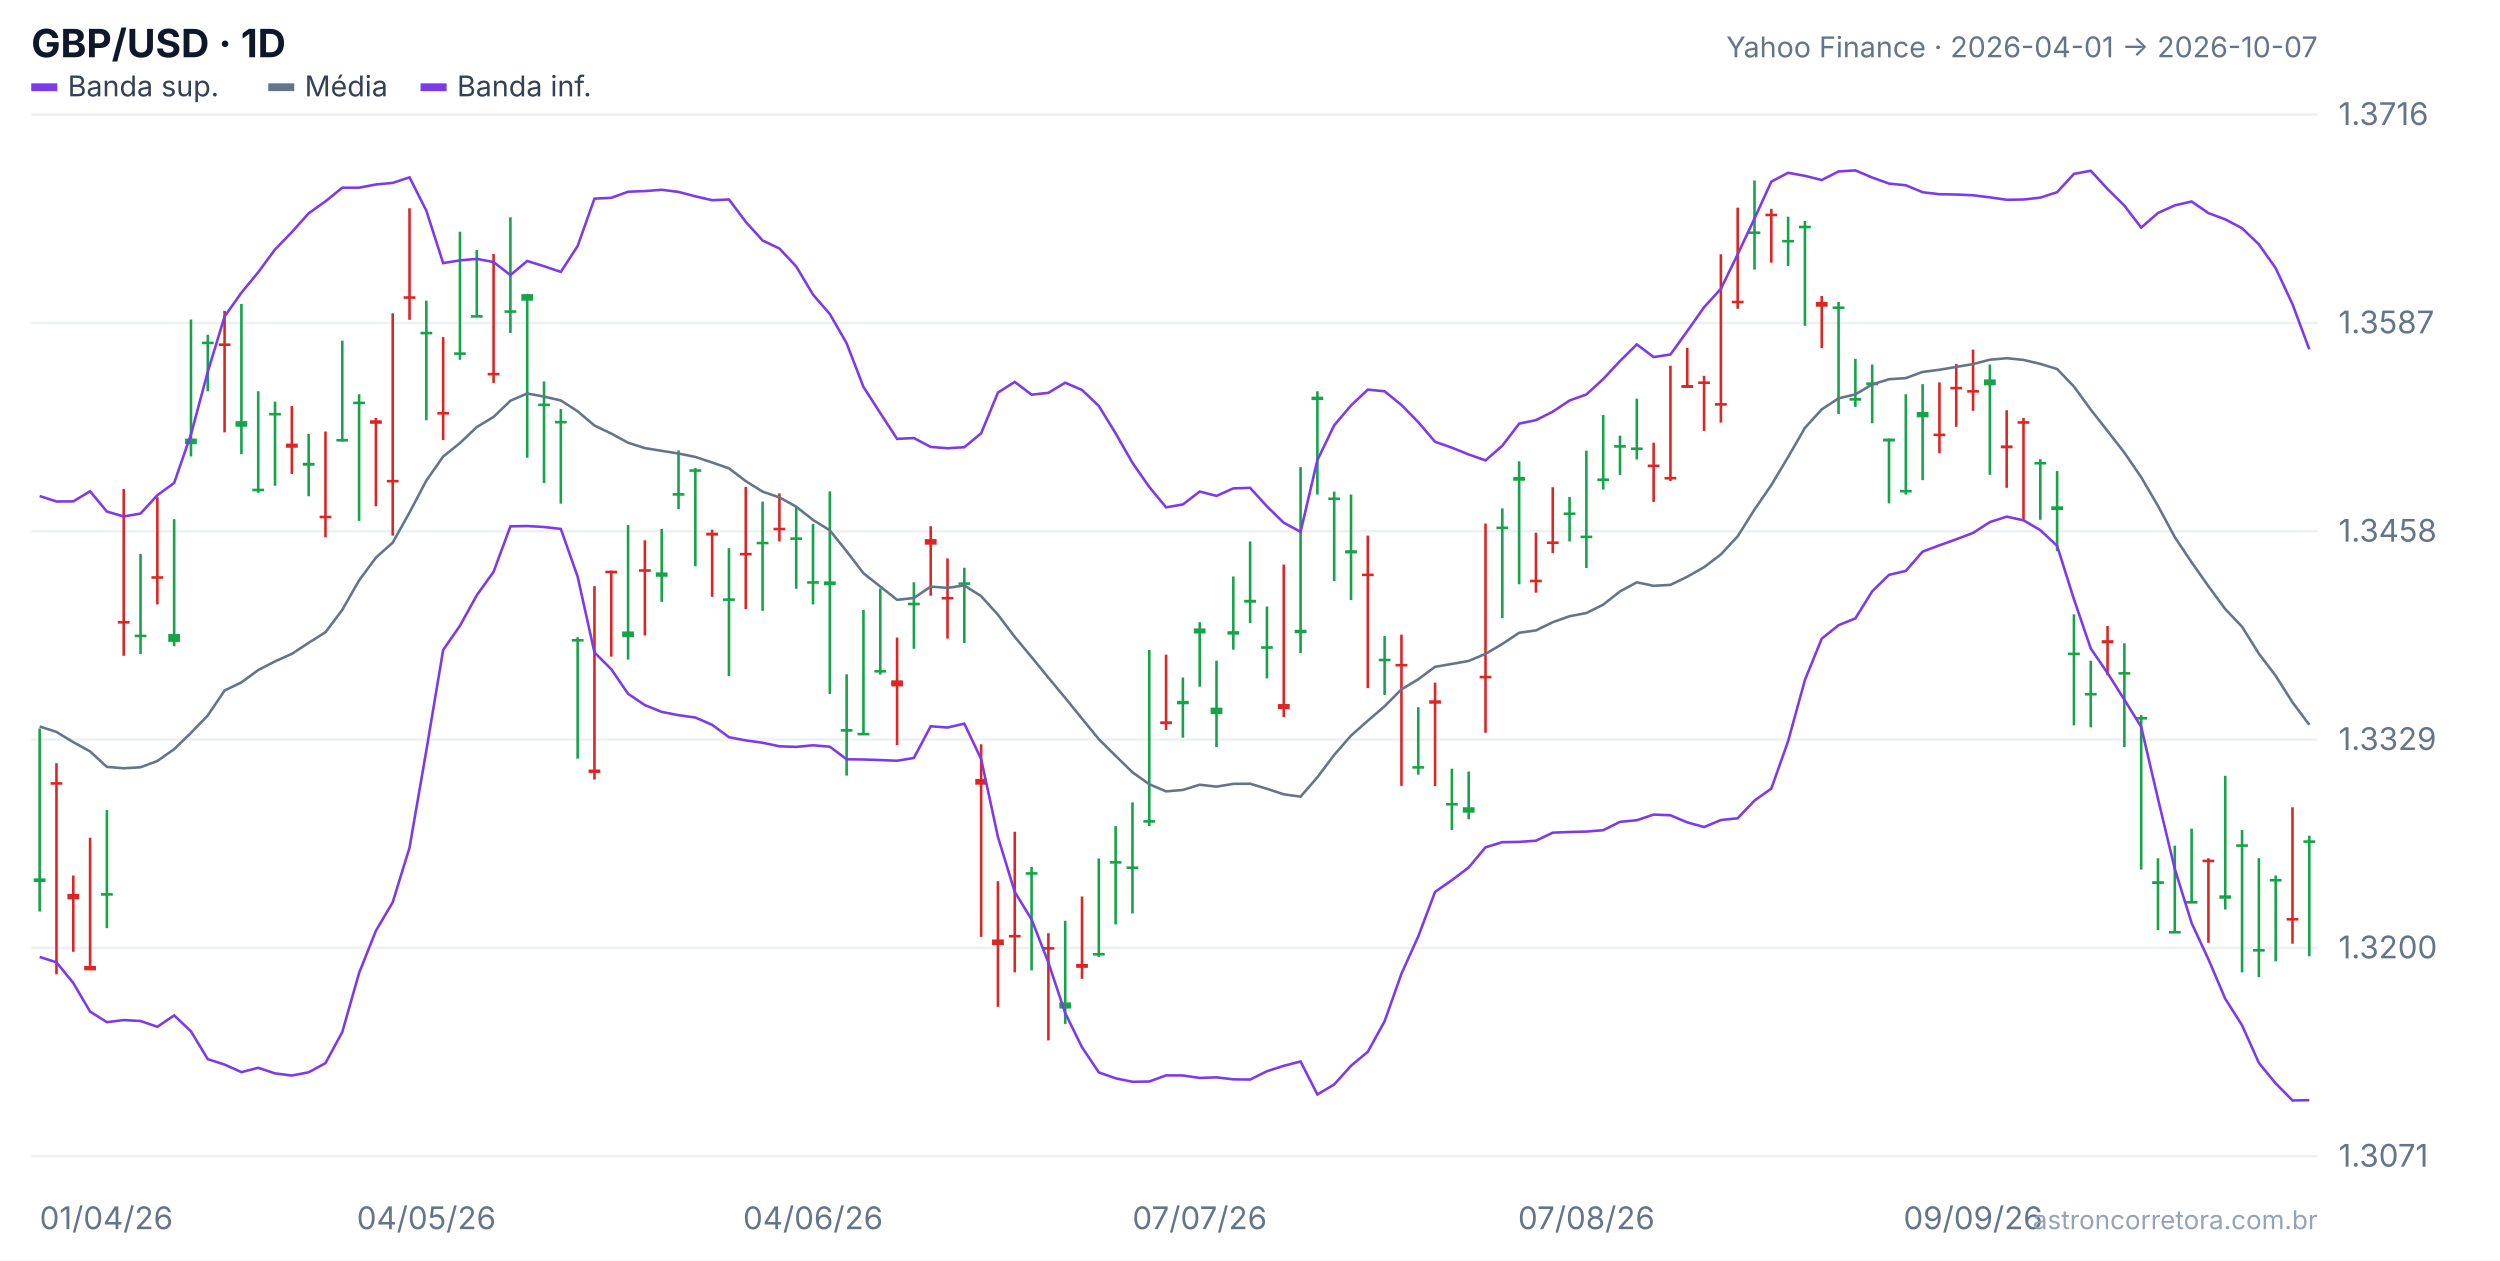
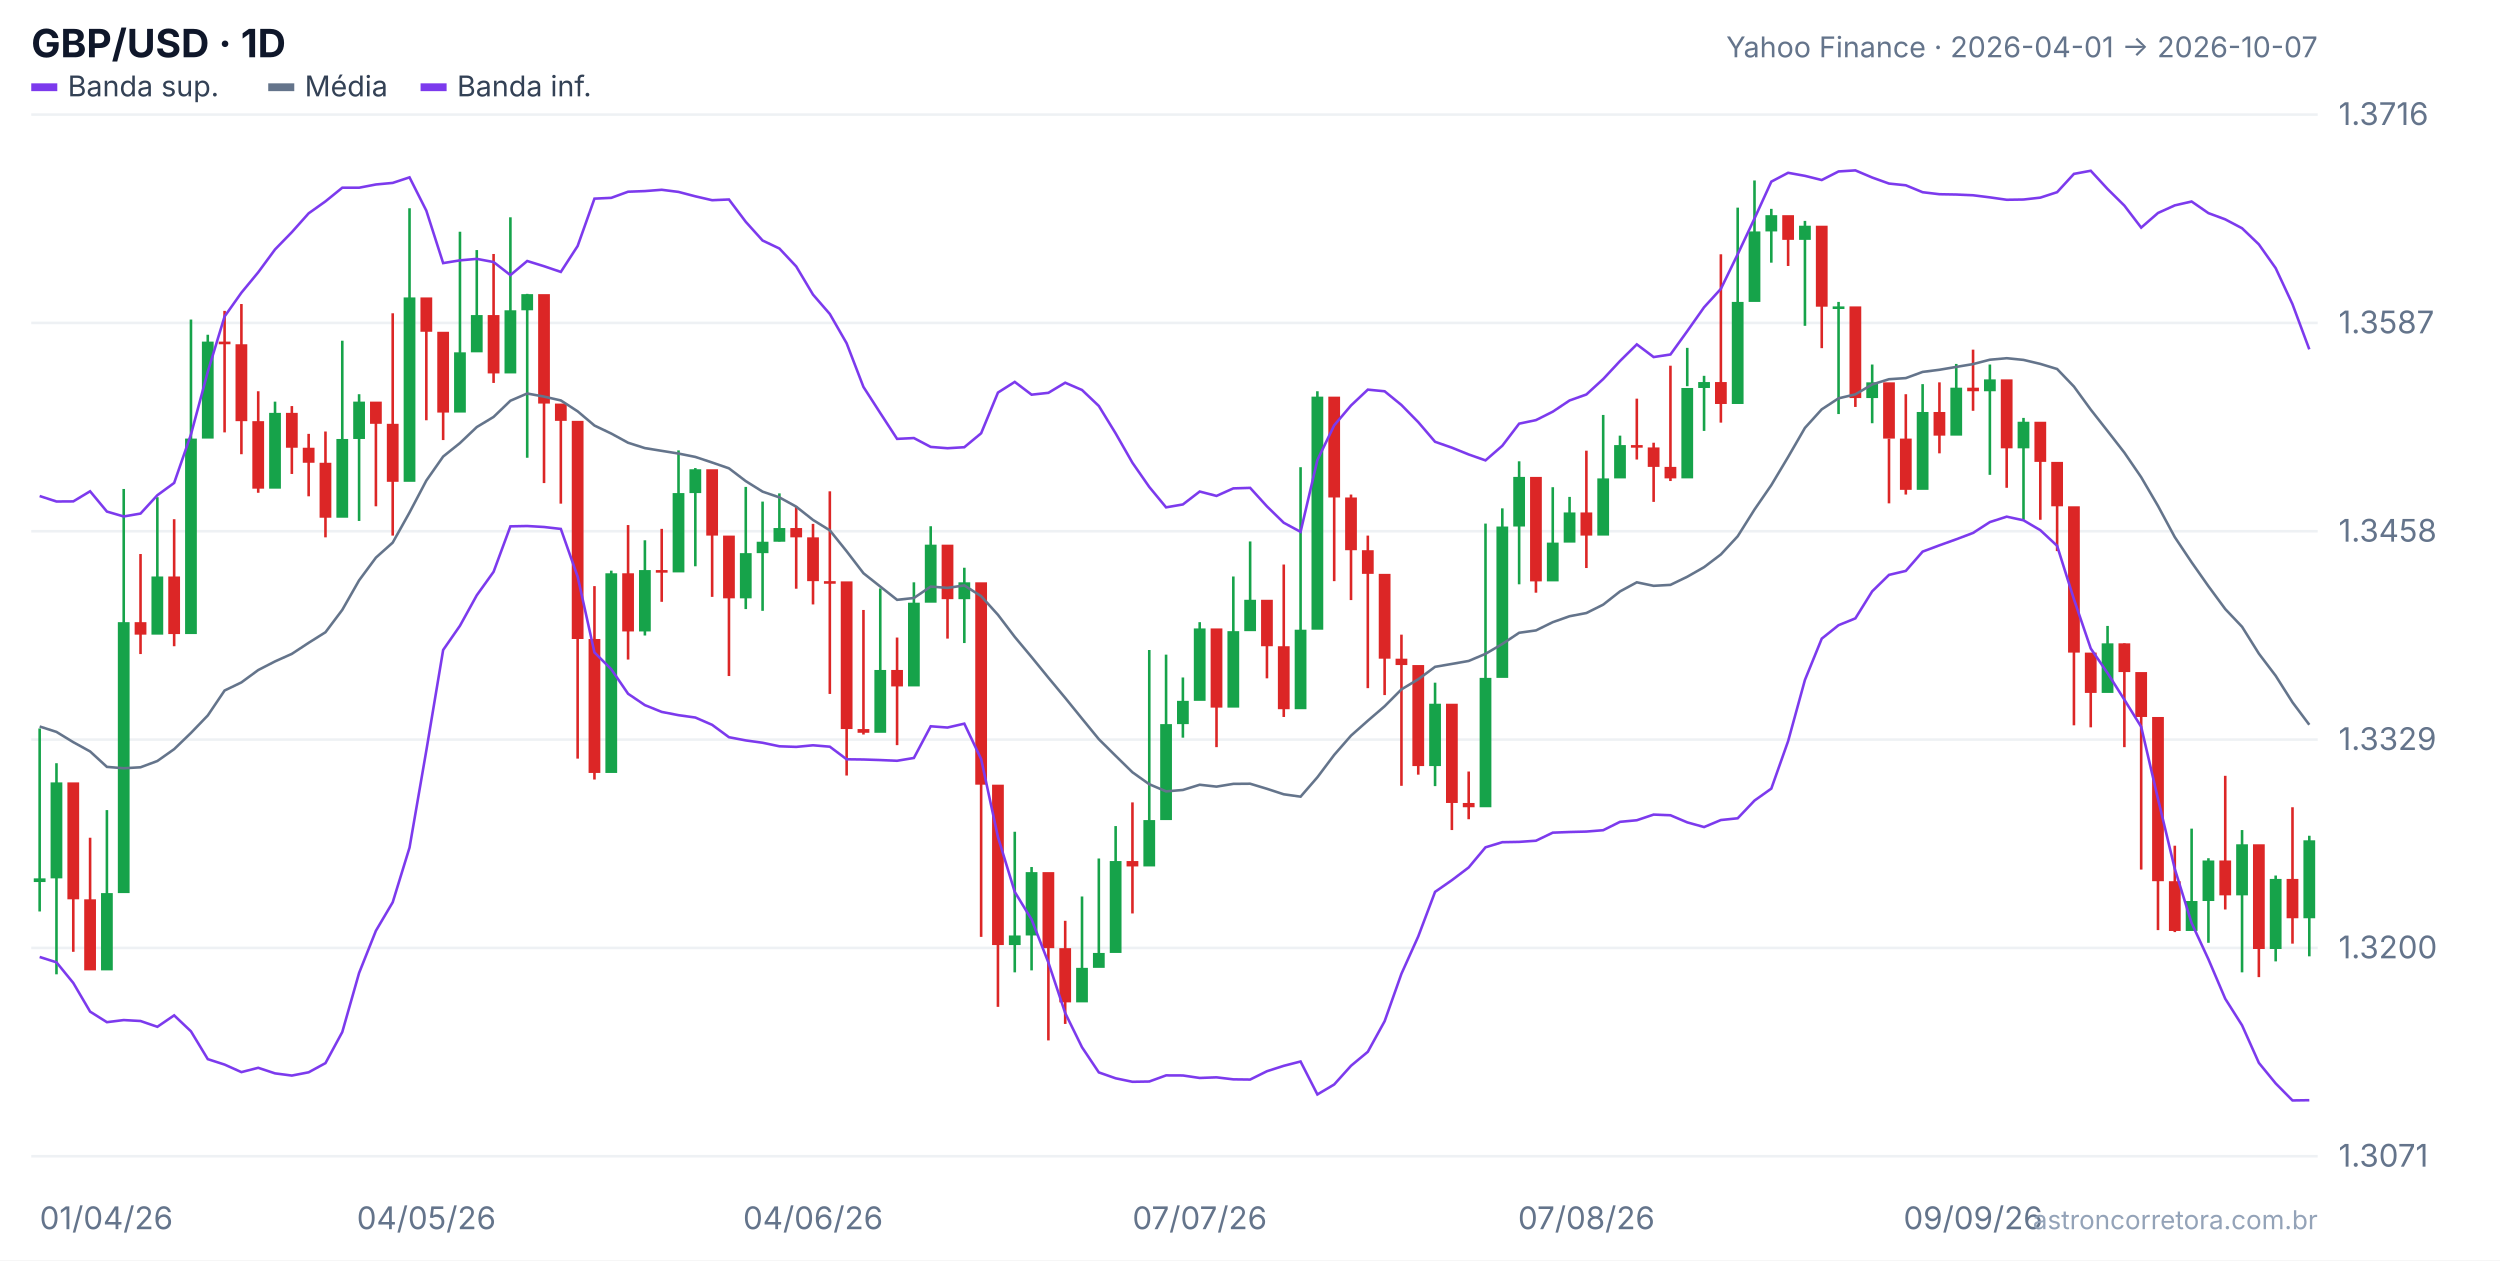
<svg xmlns="http://www.w3.org/2000/svg" viewBox="0 0 960 484" font-family="Inter,system-ui,sans-serif" font-size="12" role="img">
  <rect width="960" height="484" fill="#ffffff" />
  <text x="12" y="22" font-size="15" font-weight="700" fill="#0f172a">GBP/USD · 1D</text>
  <text x="890" y="22" font-size="11" fill="#64748b" text-anchor="end">Yahoo Finance · 2026-04-01 → 2026-10-07</text>
  <line x1="12" x2="890" y1="444" y2="444" stroke="#eef1f4" />
  <text x="898" y="448" fill="#64748b">1.3071</text>
  <line x1="12" x2="890" y1="364" y2="364" stroke="#eef1f4" />
  <text x="898" y="368" fill="#64748b">1.3200</text>
  <line x1="12" x2="890" y1="284" y2="284" stroke="#eef1f4" />
  <text x="898" y="288" fill="#64748b">1.3329</text>
  <line x1="12" x2="890" y1="204" y2="204" stroke="#eef1f4" />
  <text x="898" y="208" fill="#64748b">1.3458</text>
  <line x1="12" x2="890" y1="124" y2="124" stroke="#eef1f4" />
  <text x="898" y="128" fill="#64748b">1.3587</text>
  <line x1="12" x2="890" y1="44" y2="44" stroke="#eef1f4" />
  <text x="898" y="48" fill="#64748b">1.3716</text>
  <text x="15.228" y="472" fill="#64748b" text-anchor="start">01/04/26</text>
  <text x="163.713" y="472" fill="#64748b" text-anchor="middle">04/05/26</text>
  <text x="312.199" y="472" fill="#64748b" text-anchor="middle">04/06/26</text>
  <text x="460.684" y="472" fill="#64748b" text-anchor="middle">07/07/26</text>
  <text x="609.169" y="472" fill="#64748b" text-anchor="middle">07/08/26</text>
  <text x="757.654" y="472" fill="#64748b" text-anchor="middle">09/09/26</text>
  <line x1="15.228" x2="15.228" y1="279.737" y2="350.007" stroke="#16a34a" />
  <rect x="12.968" y="337.29" width="4.519" height="1.415" fill="#16a34a" />
-   <line x1="21.684" x2="21.684" y1="293.073" y2="374.137" stroke="#dc2626" />
-   <rect x="19.424" y="300.329" width="4.519" height="1" fill="#dc2626" />
+   <line x1="21.684" x2="21.684" y1="293.073" y2="374.137" stroke="#16a34a" />
+   <rect x="19.424" y="300.439" width="4.519" height="36.852" fill="#16a34a" />
  <line x1="28.14" x2="28.14" y1="336.201" y2="365.497" stroke="#dc2626" />
-   <rect x="25.88" y="343.273" width="4.519" height="2.065" fill="#dc2626" />
+   <rect x="25.88" y="300.439" width="4.519" height="44.899" fill="#dc2626" />
  <line x1="34.596" x2="34.596" y1="321.692" y2="370.899" stroke="#dc2626" />
-   <rect x="32.336" y="370.899" width="4.519" height="1.728" fill="#dc2626" />
+   <rect x="32.336" y="345.338" width="4.519" height="27.289" fill="#dc2626" />
  <line x1="41.051" x2="41.051" y1="311.079" y2="356.405" stroke="#16a34a" />
-   <rect x="38.792" y="342.947" width="4.519" height="1" fill="#16a34a" />
-   <line x1="47.507" x2="47.507" y1="187.762" y2="251.824" stroke="#dc2626" />
-   <rect x="45.248" y="238.465" width="4.519" height="1" fill="#dc2626" />
-   <line x1="53.963" x2="53.963" y1="212.743" y2="251.157" stroke="#16a34a" />
-   <rect x="51.704" y="243.703" width="4.519" height="1" fill="#16a34a" />
-   <line x1="60.419" x2="60.419" y1="190.921" y2="232.105" stroke="#dc2626" />
-   <rect x="58.16" y="221.259" width="4.519" height="1" fill="#dc2626" />
-   <line x1="66.875" x2="66.875" y1="199.371" y2="248.154" stroke="#16a34a" />
-   <rect x="64.615" y="243.48" width="4.519" height="3.006" fill="#16a34a" />
+   <rect x="38.792" y="342.947" width="4.519" height="29.68" fill="#16a34a" />
+   <line x1="47.507" x2="47.507" y1="187.762" y2="251.824" stroke="#16a34a" />
+   <rect x="45.248" y="238.911" width="4.519" height="104.036" fill="#16a34a" />
+   <line x1="53.963" x2="53.963" y1="212.743" y2="251.157" stroke="#dc2626" />
+   <rect x="51.704" y="238.911" width="4.519" height="4.791" fill="#dc2626" />
+   <line x1="60.419" x2="60.419" y1="190.921" y2="232.105" stroke="#16a34a" />
+   <rect x="58.16" y="221.372" width="4.519" height="22.331" fill="#16a34a" />
+   <line x1="66.875" x2="66.875" y1="199.371" y2="248.154" stroke="#dc2626" />
+   <rect x="64.615" y="221.372" width="4.519" height="22.108" fill="#dc2626" />
  <line x1="73.331" x2="73.331" y1="122.704" y2="175.272" stroke="#16a34a" />
-   <rect x="71.071" y="168.418" width="4.519" height="2.154" fill="#16a34a" />
+   <rect x="71.071" y="168.418" width="4.519" height="75.062" fill="#16a34a" />
  <line x1="79.787" x2="79.787" y1="128.546" y2="150.238" stroke="#16a34a" />
-   <rect x="77.527" y="131.178" width="4.519" height="1" fill="#16a34a" />
+   <rect x="77.527" y="131.178" width="4.519" height="37.24" fill="#16a34a" />
  <line x1="86.243" x2="86.243" y1="119.379" y2="166.036" stroke="#dc2626" />
-   <rect x="83.983" y="131.864" width="4.519" height="1" fill="#dc2626" />
-   <line x1="92.699" x2="92.699" y1="116.74" y2="174.423" stroke="#16a34a" />
-   <rect x="90.439" y="161.724" width="4.519" height="2.156" fill="#16a34a" />
-   <line x1="99.154" x2="99.154" y1="150.238" y2="189.228" stroke="#16a34a" />
-   <rect x="96.895" y="187.649" width="4.519" height="1" fill="#16a34a" />
+   <rect x="83.983" y="131.178" width="4.519" height="1.017" fill="#dc2626" />
+   <line x1="92.699" x2="92.699" y1="116.74" y2="174.423" stroke="#dc2626" />
+   <rect x="90.439" y="132.196" width="4.519" height="29.528" fill="#dc2626" />
+   <line x1="99.154" x2="99.154" y1="150.238" y2="189.228" stroke="#dc2626" />
+   <rect x="96.895" y="161.724" width="4.519" height="25.925" fill="#dc2626" />
  <line x1="105.61" x2="105.61" y1="154.233" y2="186.52" stroke="#16a34a" />
-   <rect x="103.351" y="158.542" width="4.519" height="1" fill="#16a34a" />
+   <rect x="103.351" y="158.542" width="4.519" height="29.107" fill="#16a34a" />
  <line x1="112.066" x2="112.066" y1="155.928" y2="182.002" stroke="#dc2626" />
-   <rect x="109.807" y="170.345" width="4.519" height="1.586" fill="#dc2626" />
-   <line x1="118.522" x2="118.522" y1="166.604" y2="190.582" stroke="#16a34a" />
-   <rect x="116.263" y="177.705" width="4.519" height="1.131" fill="#16a34a" />
+   <rect x="109.807" y="158.542" width="4.519" height="13.389" fill="#dc2626" />
+   <line x1="118.522" x2="118.522" y1="166.604" y2="190.582" stroke="#dc2626" />
+   <rect x="116.263" y="171.931" width="4.519" height="5.774" fill="#dc2626" />
  <line x1="124.978" x2="124.978" y1="165.697" y2="206.343" stroke="#dc2626" />
-   <rect x="122.718" y="198.019" width="4.519" height="1" fill="#dc2626" />
+   <rect x="122.718" y="177.705" width="4.519" height="21.103" fill="#dc2626" />
  <line x1="131.434" x2="131.434" y1="130.834" y2="169.552" stroke="#16a34a" />
-   <rect x="129.174" y="168.565" width="4.519" height="1" fill="#16a34a" />
+   <rect x="129.174" y="168.565" width="4.519" height="30.242" fill="#16a34a" />
  <line x1="137.89" x2="137.89" y1="151.377" y2="200.046" stroke="#16a34a" />
-   <rect x="135.63" y="154.222" width="4.519" height="1" fill="#16a34a" />
+   <rect x="135.63" y="154.222" width="4.519" height="14.344" fill="#16a34a" />
  <line x1="144.346" x2="144.346" y1="160.474" y2="194.416" stroke="#dc2626" />
-   <rect x="142.086" y="161.383" width="4.519" height="1.363" fill="#dc2626" />
+   <rect x="142.086" y="154.222" width="4.519" height="8.524" fill="#dc2626" />
  <line x1="150.801" x2="150.801" y1="120.297" y2="205.669" stroke="#dc2626" />
-   <rect x="148.542" y="184.262" width="4.519" height="1" fill="#dc2626" />
-   <line x1="157.257" x2="157.257" y1="79.964" y2="122.819" stroke="#dc2626" />
-   <rect x="154.998" y="113.754" width="4.519" height="1" fill="#dc2626" />
-   <line x1="163.713" x2="163.713" y1="115.477" y2="161.383" stroke="#16a34a" />
-   <rect x="161.454" y="127.401" width="4.519" height="1" fill="#16a34a" />
+   <rect x="148.542" y="162.746" width="4.519" height="22.272" fill="#dc2626" />
+   <line x1="157.257" x2="157.257" y1="79.964" y2="122.819" stroke="#16a34a" />
+   <rect x="154.998" y="114.213" width="4.519" height="70.805" fill="#16a34a" />
+   <line x1="163.713" x2="163.713" y1="115.477" y2="161.383" stroke="#dc2626" />
+   <rect x="161.454" y="114.213" width="4.519" height="13.188" fill="#dc2626" />
  <line x1="170.169" x2="170.169" y1="129.462" y2="168.985" stroke="#dc2626" />
-   <rect x="167.91" y="158.202" width="4.519" height="1" fill="#dc2626" />
+   <rect x="167.91" y="127.401" width="4.519" height="31.027" fill="#dc2626" />
  <line x1="176.625" x2="176.625" y1="88.986" y2="138.15" stroke="#16a34a" />
-   <rect x="174.365" y="135.294" width="4.519" height="1" fill="#16a34a" />
+   <rect x="174.365" y="135.294" width="4.519" height="23.135" fill="#16a34a" />
  <line x1="183.081" x2="183.081" y1="96.028" y2="121.673" stroke="#16a34a" />
-   <rect x="180.821" y="120.985" width="4.519" height="1" fill="#16a34a" />
+   <rect x="180.821" y="120.985" width="4.519" height="14.309" fill="#16a34a" />
  <line x1="189.537" x2="189.537" y1="97.527" y2="147.049" stroke="#dc2626" />
-   <rect x="187.277" y="143.172" width="4.519" height="1" fill="#dc2626" />
+   <rect x="187.277" y="120.985" width="4.519" height="22.415" fill="#dc2626" />
  <line x1="195.993" x2="195.993" y1="83.437" y2="127.859" stroke="#16a34a" />
-   <rect x="193.733" y="119.15" width="4.519" height="1" fill="#16a34a" />
+   <rect x="193.733" y="119.15" width="4.519" height="24.25" fill="#16a34a" />
  <line x1="202.449" x2="202.449" y1="112.836" y2="175.781" stroke="#16a34a" />
-   <rect x="200.189" y="112.95" width="4.519" height="2.527" fill="#16a34a" />
-   <line x1="208.904" x2="208.904" y1="146.478" y2="185.504" stroke="#16a34a" />
-   <rect x="206.645" y="154.973" width="4.519" height="1" fill="#16a34a" />
-   <line x1="215.36" x2="215.36" y1="157.065" y2="193.401" stroke="#16a34a" />
-   <rect x="213.101" y="161.61" width="4.519" height="1" fill="#16a34a" />
-   <line x1="221.816" x2="221.816" y1="244.705" y2="291.312" stroke="#16a34a" />
-   <rect x="219.557" y="245.373" width="4.519" height="1" fill="#16a34a" />
+   <rect x="200.189" y="112.95" width="4.519" height="6.199" fill="#16a34a" />
+   <line x1="208.904" x2="208.904" y1="146.478" y2="185.504" stroke="#dc2626" />
+   <rect x="206.645" y="112.95" width="4.519" height="42.022" fill="#dc2626" />
+   <line x1="215.36" x2="215.36" y1="157.065" y2="193.401" stroke="#dc2626" />
+   <rect x="213.101" y="154.973" width="4.519" height="6.637" fill="#dc2626" />
+   <line x1="221.816" x2="221.816" y1="244.705" y2="291.312" stroke="#dc2626" />
+   <rect x="219.557" y="161.61" width="4.519" height="83.763" fill="#dc2626" />
  <line x1="228.272" x2="228.272" y1="225.065" y2="299.34" stroke="#dc2626" />
-   <rect x="226.013" y="295.493" width="4.519" height="1.319" fill="#dc2626" />
-   <line x1="234.728" x2="234.728" y1="219.132" y2="252.157" stroke="#dc2626" />
-   <rect x="232.468" y="219.132" width="4.519" height="1.009" fill="#dc2626" />
-   <line x1="241.184" x2="241.184" y1="201.62" y2="253.269" stroke="#16a34a" />
-   <rect x="238.924" y="242.477" width="4.519" height="2.227" fill="#16a34a" />
-   <line x1="247.64" x2="247.64" y1="207.466" y2="244.037" stroke="#dc2626" />
-   <rect x="245.38" y="218.572" width="4.519" height="1" fill="#dc2626" />
-   <line x1="254.096" x2="254.096" y1="203.083" y2="231.1" stroke="#16a34a" />
-   <rect x="251.836" y="219.804" width="4.519" height="1.68" fill="#16a34a" />
+   <rect x="226.013" y="245.373" width="4.519" height="51.44" fill="#dc2626" />
+   <line x1="234.728" x2="234.728" y1="219.132" y2="252.157" stroke="#16a34a" />
+   <rect x="232.468" y="220.14" width="4.519" height="76.672" fill="#16a34a" />
+   <line x1="241.184" x2="241.184" y1="201.62" y2="253.269" stroke="#dc2626" />
+   <rect x="238.924" y="220.14" width="4.519" height="22.337" fill="#dc2626" />
+   <line x1="247.64" x2="247.64" y1="207.466" y2="244.037" stroke="#16a34a" />
+   <rect x="245.38" y="218.908" width="4.519" height="23.57" fill="#16a34a" />
+   <line x1="254.096" x2="254.096" y1="203.083" y2="231.1" stroke="#dc2626" />
+   <rect x="251.836" y="218.908" width="4.519" height="1" fill="#dc2626" />
  <line x1="260.551" x2="260.551" y1="172.951" y2="195.542" stroke="#16a34a" />
-   <rect x="258.292" y="189.342" width="4.519" height="1" fill="#16a34a" />
+   <rect x="258.292" y="189.342" width="4.519" height="30.462" fill="#16a34a" />
  <line x1="267.007" x2="267.007" y1="179.741" y2="217.452" stroke="#16a34a" />
-   <rect x="264.748" y="180.193" width="4.519" height="1" fill="#16a34a" />
+   <rect x="264.748" y="180.193" width="4.519" height="9.149" fill="#16a34a" />
  <line x1="273.463" x2="273.463" y1="203.42" y2="229.201" stroke="#dc2626" />
-   <rect x="271.204" y="204.544" width="4.519" height="1.125" fill="#dc2626" />
-   <line x1="279.919" x2="279.919" y1="210.498" y2="259.596" stroke="#16a34a" />
-   <rect x="277.66" y="229.76" width="4.519" height="1" fill="#16a34a" />
-   <line x1="286.375" x2="286.375" y1="186.972" y2="233.892" stroke="#dc2626" />
-   <rect x="284.115" y="212.293" width="4.519" height="1" fill="#dc2626" />
+   <rect x="271.204" y="180.193" width="4.519" height="25.476" fill="#dc2626" />
+   <line x1="279.919" x2="279.919" y1="210.498" y2="259.596" stroke="#dc2626" />
+   <rect x="277.66" y="205.669" width="4.519" height="24.091" fill="#dc2626" />
+   <line x1="286.375" x2="286.375" y1="186.972" y2="233.892" stroke="#16a34a" />
+   <rect x="284.115" y="212.405" width="4.519" height="17.355" fill="#16a34a" />
  <line x1="292.831" x2="292.831" y1="192.612" y2="234.561" stroke="#16a34a" />
-   <rect x="290.571" y="208.028" width="4.519" height="1" fill="#16a34a" />
-   <line x1="299.287" x2="299.287" y1="189.455" y2="207.915" stroke="#dc2626" />
-   <rect x="297.027" y="202.633" width="4.519" height="1" fill="#dc2626" />
-   <line x1="305.743" x2="305.743" y1="194.416" y2="226.07" stroke="#16a34a" />
-   <rect x="303.483" y="206.343" width="4.519" height="1" fill="#16a34a" />
-   <line x1="312.199" x2="312.199" y1="201.17" y2="232.105" stroke="#16a34a" />
-   <rect x="309.939" y="223.162" width="4.519" height="1" fill="#16a34a" />
-   <line x1="318.654" x2="318.654" y1="188.665" y2="266.469" stroke="#16a34a" />
-   <rect x="316.395" y="223.252" width="4.519" height="1.477" fill="#16a34a" />
-   <line x1="325.11" x2="325.11" y1="258.93" y2="297.802" stroke="#16a34a" />
-   <rect x="322.851" y="279.957" width="4.519" height="1" fill="#16a34a" />
-   <line x1="331.566" x2="331.566" y1="234.227" y2="282.054" stroke="#16a34a" />
-   <rect x="329.307" y="281.392" width="4.519" height="1" fill="#16a34a" />
+   <rect x="290.571" y="208.028" width="4.519" height="4.378" fill="#16a34a" />
+   <line x1="299.287" x2="299.287" y1="189.455" y2="207.915" stroke="#16a34a" />
+   <rect x="297.027" y="202.767" width="4.519" height="5.26" fill="#16a34a" />
+   <line x1="305.743" x2="305.743" y1="194.416" y2="226.07" stroke="#dc2626" />
+   <rect x="303.483" y="202.767" width="4.519" height="3.575" fill="#dc2626" />
+   <line x1="312.199" x2="312.199" y1="201.17" y2="232.105" stroke="#dc2626" />
+   <rect x="309.939" y="206.343" width="4.519" height="16.82" fill="#dc2626" />
+   <line x1="318.654" x2="318.654" y1="188.665" y2="266.469" stroke="#dc2626" />
+   <rect x="316.395" y="223.162" width="4.519" height="1" fill="#dc2626" />
+   <line x1="325.11" x2="325.11" y1="258.93" y2="297.802" stroke="#dc2626" />
+   <rect x="322.851" y="223.252" width="4.519" height="56.705" fill="#dc2626" />
+   <line x1="331.566" x2="331.566" y1="234.227" y2="282.054" stroke="#dc2626" />
+   <rect x="329.307" y="279.957" width="4.519" height="1.435" fill="#dc2626" />
  <line x1="338.022" x2="338.022" y1="225.959" y2="259.042" stroke="#16a34a" />
-   <rect x="335.762" y="257.266" width="4.519" height="1" fill="#16a34a" />
+   <rect x="335.762" y="257.266" width="4.519" height="24.126" fill="#16a34a" />
  <line x1="344.478" x2="344.478" y1="244.816" y2="286.134" stroke="#dc2626" />
-   <rect x="342.218" y="261.259" width="4.519" height="2.329" fill="#dc2626" />
+   <rect x="342.218" y="257.266" width="4.519" height="6.322" fill="#dc2626" />
  <line x1="350.934" x2="350.934" y1="223.609" y2="249.155" stroke="#16a34a" />
-   <rect x="348.674" y="231.436" width="4.519" height="1.004" fill="#16a34a" />
-   <line x1="357.39" x2="357.39" y1="202.07" y2="228.754" stroke="#dc2626" />
-   <rect x="355.13" y="207.017" width="4.519" height="2.134" fill="#dc2626" />
+   <rect x="348.674" y="231.436" width="4.519" height="32.152" fill="#16a34a" />
+   <line x1="357.39" x2="357.39" y1="202.07" y2="228.754" stroke="#16a34a" />
+   <rect x="355.13" y="209.151" width="4.519" height="22.285" fill="#16a34a" />
  <line x1="363.846" x2="363.846" y1="214.424" y2="245.228" stroke="#dc2626" />
-   <rect x="361.586" y="229.201" width="4.519" height="1" fill="#dc2626" />
+   <rect x="361.586" y="209.151" width="4.519" height="20.932" fill="#dc2626" />
  <line x1="370.301" x2="370.301" y1="218.012" y2="246.931" stroke="#16a34a" />
-   <rect x="368.042" y="223.609" width="4.519" height="1" fill="#16a34a" />
+   <rect x="368.042" y="223.609" width="4.519" height="6.474" fill="#16a34a" />
  <line x1="376.757" x2="376.757" y1="285.803" y2="359.763" stroke="#dc2626" />
-   <rect x="374.498" y="299.12" width="4.519" height="2.197" fill="#dc2626" />
+   <rect x="374.498" y="223.609" width="4.519" height="77.708" fill="#dc2626" />
  <line x1="383.213" x2="383.213" y1="338.379" y2="386.634" stroke="#dc2626" />
-   <rect x="380.954" y="360.738" width="4.519" height="2.164" fill="#dc2626" />
-   <line x1="389.669" x2="389.669" y1="319.397" y2="373.382" stroke="#dc2626" />
-   <rect x="387.41" y="359.005" width="4.519" height="1" fill="#dc2626" />
+   <rect x="380.954" y="301.317" width="4.519" height="61.584" fill="#dc2626" />
+   <line x1="389.669" x2="389.669" y1="319.397" y2="373.382" stroke="#16a34a" />
+   <rect x="387.41" y="359.222" width="4.519" height="3.68" fill="#16a34a" />
  <line x1="396.125" x2="396.125" y1="332.933" y2="372.627" stroke="#16a34a" />
-   <rect x="393.865" y="334.894" width="4.519" height="1" fill="#16a34a" />
+   <rect x="393.865" y="334.894" width="4.519" height="24.327" fill="#16a34a" />
  <line x1="402.581" x2="402.581" y1="358.355" y2="399.521" stroke="#dc2626" />
-   <rect x="400.321" y="363.658" width="4.519" height="1" fill="#dc2626" />
-   <line x1="409.037" x2="409.037" y1="353.587" y2="393.19" stroke="#16a34a" />
-   <rect x="406.777" y="384.913" width="4.519" height="2.366" fill="#16a34a" />
-   <line x1="415.493" x2="415.493" y1="344.251" y2="375.864" stroke="#dc2626" />
-   <rect x="413.233" y="370.144" width="4.519" height="1.512" fill="#dc2626" />
+   <rect x="400.321" y="334.894" width="4.519" height="29.198" fill="#dc2626" />
+   <line x1="409.037" x2="409.037" y1="353.587" y2="393.19" stroke="#dc2626" />
+   <rect x="406.777" y="364.092" width="4.519" height="20.821" fill="#dc2626" />
+   <line x1="415.493" x2="415.493" y1="344.251" y2="375.864" stroke="#16a34a" />
+   <rect x="413.233" y="371.656" width="4.519" height="13.257" fill="#16a34a" />
  <line x1="421.949" x2="421.949" y1="329.662" y2="367.442" stroke="#16a34a" />
-   <rect x="419.689" y="365.93" width="4.519" height="1" fill="#16a34a" />
+   <rect x="419.689" y="365.93" width="4.519" height="5.726" fill="#16a34a" />
  <line x1="428.404" x2="428.404" y1="317.21" y2="354.997" stroke="#16a34a" />
-   <rect x="426.145" y="330.644" width="4.519" height="1" fill="#16a34a" />
-   <line x1="434.86" x2="434.86" y1="308.12" y2="350.767" stroke="#16a34a" />
-   <rect x="432.601" y="332.715" width="4.519" height="1" fill="#16a34a" />
+   <rect x="426.145" y="330.644" width="4.519" height="35.286" fill="#16a34a" />
+   <line x1="434.86" x2="434.86" y1="308.12" y2="350.767" stroke="#dc2626" />
+   <rect x="432.601" y="330.644" width="4.519" height="2.07" fill="#dc2626" />
  <line x1="441.316" x2="441.316" y1="249.6" y2="317.21" stroke="#16a34a" />
-   <rect x="439.057" y="314.912" width="4.519" height="1" fill="#16a34a" />
-   <line x1="447.772" x2="447.772" y1="251.38" y2="280.289" stroke="#dc2626" />
-   <rect x="445.513" y="276.976" width="4.519" height="1.083" fill="#dc2626" />
+   <rect x="439.057" y="314.912" width="4.519" height="17.802" fill="#16a34a" />
+   <line x1="447.772" x2="447.772" y1="251.38" y2="280.289" stroke="#16a34a" />
+   <rect x="445.513" y="278.058" width="4.519" height="36.854" fill="#16a34a" />
  <line x1="454.228" x2="454.228" y1="260.151" y2="283.268" stroke="#16a34a" />
-   <rect x="451.968" y="269.125" width="4.519" height="1.328" fill="#16a34a" />
+   <rect x="451.968" y="269.125" width="4.519" height="8.933" fill="#16a34a" />
  <line x1="460.684" x2="460.684" y1="238.911" y2="263.698" stroke="#16a34a" />
-   <rect x="458.424" y="241.319" width="4.519" height="1.939" fill="#16a34a" />
-   <line x1="467.14" x2="467.14" y1="253.713" y2="286.906" stroke="#16a34a" />
-   <rect x="464.88" y="271.725" width="4.519" height="2.488" fill="#16a34a" />
+   <rect x="458.424" y="241.319" width="4.519" height="27.806" fill="#16a34a" />
+   <line x1="467.14" x2="467.14" y1="253.713" y2="286.906" stroke="#dc2626" />
+   <rect x="464.88" y="241.319" width="4.519" height="30.407" fill="#dc2626" />
  <line x1="473.596" x2="473.596" y1="221.372" y2="249.489" stroke="#16a34a" />
-   <rect x="471.336" y="242.366" width="4.519" height="1.336" fill="#16a34a" />
+   <rect x="471.336" y="242.366" width="4.519" height="29.359" fill="#16a34a" />
  <line x1="480.051" x2="480.051" y1="207.915" y2="239.246" stroke="#16a34a" />
-   <rect x="477.792" y="230.318" width="4.519" height="1.117" fill="#16a34a" />
-   <line x1="486.507" x2="486.507" y1="232.888" y2="260.483" stroke="#16a34a" />
-   <rect x="484.248" y="248.154" width="4.519" height="1" fill="#16a34a" />
+   <rect x="477.792" y="230.318" width="4.519" height="12.048" fill="#16a34a" />
+   <line x1="486.507" x2="486.507" y1="232.888" y2="260.483" stroke="#dc2626" />
+   <rect x="484.248" y="230.318" width="4.519" height="17.836" fill="#dc2626" />
  <line x1="492.963" x2="492.963" y1="216.779" y2="275.319" stroke="#dc2626" />
-   <rect x="490.704" y="270.343" width="4.519" height="1.991" fill="#dc2626" />
+   <rect x="490.704" y="248.154" width="4.519" height="24.18" fill="#dc2626" />
  <line x1="499.419" x2="499.419" y1="179.402" y2="250.823" stroke="#16a34a" />
-   <rect x="497.16" y="241.809" width="4.519" height="1.337" fill="#16a34a" />
+   <rect x="497.16" y="241.809" width="4.519" height="30.525" fill="#16a34a" />
  <line x1="505.875" x2="505.875" y1="150.238" y2="189.906" stroke="#16a34a" />
-   <rect x="503.615" y="152.31" width="4.519" height="1.343" fill="#16a34a" />
-   <line x1="512.331" x2="512.331" y1="188.778" y2="223.162" stroke="#16a34a" />
-   <rect x="510.071" y="191.034" width="4.519" height="1" fill="#16a34a" />
-   <line x1="518.787" x2="518.787" y1="189.906" y2="230.43" stroke="#16a34a" />
-   <rect x="516.527" y="211.283" width="4.519" height="1.234" fill="#16a34a" />
+   <rect x="503.615" y="152.31" width="4.519" height="89.5" fill="#16a34a" />
+   <line x1="512.331" x2="512.331" y1="188.778" y2="223.162" stroke="#dc2626" />
+   <rect x="510.071" y="152.31" width="4.519" height="38.724" fill="#dc2626" />
+   <line x1="518.787" x2="518.787" y1="189.906" y2="230.43" stroke="#dc2626" />
+   <rect x="516.527" y="191.034" width="4.519" height="20.249" fill="#dc2626" />
  <line x1="525.243" x2="525.243" y1="205.669" y2="264.252" stroke="#dc2626" />
-   <rect x="522.983" y="220.251" width="4.519" height="1" fill="#dc2626" />
-   <line x1="531.699" x2="531.699" y1="244.259" y2="266.911" stroke="#16a34a" />
-   <rect x="529.439" y="252.935" width="4.519" height="1" fill="#16a34a" />
+   <rect x="522.983" y="211.283" width="4.519" height="9.081" fill="#dc2626" />
+   <line x1="531.699" x2="531.699" y1="244.259" y2="266.911" stroke="#dc2626" />
+   <rect x="529.439" y="220.364" width="4.519" height="32.571" fill="#dc2626" />
  <line x1="538.154" x2="538.154" y1="243.703" y2="301.757" stroke="#dc2626" />
-   <rect x="535.895" y="254.934" width="4.519" height="1" fill="#dc2626" />
-   <line x1="544.61" x2="544.61" y1="271.559" y2="297.472" stroke="#16a34a" />
-   <rect x="542.351" y="294.173" width="4.519" height="1" fill="#16a34a" />
-   <line x1="551.066" x2="551.066" y1="262.147" y2="301.866" stroke="#dc2626" />
-   <rect x="548.807" y="268.904" width="4.519" height="1.328" fill="#dc2626" />
-   <line x1="557.522" x2="557.522" y1="295.163" y2="318.741" stroke="#16a34a" />
-   <rect x="555.262" y="308.339" width="4.519" height="1" fill="#16a34a" />
-   <line x1="563.978" x2="563.978" y1="296.263" y2="314.584" stroke="#16a34a" />
-   <rect x="561.718" y="309.984" width="4.519" height="2.081" fill="#16a34a" />
-   <line x1="570.434" x2="570.434" y1="201.058" y2="281.392" stroke="#dc2626" />
-   <rect x="568.174" y="259.485" width="4.519" height="1" fill="#dc2626" />
+   <rect x="535.895" y="252.935" width="4.519" height="2.444" fill="#dc2626" />
+   <line x1="544.61" x2="544.61" y1="271.559" y2="297.472" stroke="#dc2626" />
+   <rect x="542.351" y="255.379" width="4.519" height="38.794" fill="#dc2626" />
+   <line x1="551.066" x2="551.066" y1="262.147" y2="301.866" stroke="#16a34a" />
+   <rect x="548.807" y="270.232" width="4.519" height="23.941" fill="#16a34a" />
+   <line x1="557.522" x2="557.522" y1="295.163" y2="318.741" stroke="#dc2626" />
+   <rect x="555.262" y="270.232" width="4.519" height="38.107" fill="#dc2626" />
+   <line x1="563.978" x2="563.978" y1="296.263" y2="314.584" stroke="#dc2626" />
+   <rect x="561.718" y="308.339" width="4.519" height="1.645" fill="#dc2626" />
+   <line x1="570.434" x2="570.434" y1="201.058" y2="281.392" stroke="#16a34a" />
+   <rect x="568.174" y="260.306" width="4.519" height="49.678" fill="#16a34a" />
  <line x1="576.89" x2="576.89" y1="195.204" y2="237.35" stroke="#16a34a" />
-   <rect x="574.63" y="202.183" width="4.519" height="1" fill="#16a34a" />
+   <rect x="574.63" y="202.183" width="4.519" height="58.123" fill="#16a34a" />
  <line x1="583.346" x2="583.346" y1="177.14" y2="224.371" stroke="#16a34a" />
-   <rect x="581.086" y="183.132" width="4.519" height="1.469" fill="#16a34a" />
+   <rect x="581.086" y="183.132" width="4.519" height="19.051" fill="#16a34a" />
  <line x1="589.801" x2="589.801" y1="204.544" y2="227.592" stroke="#dc2626" />
-   <rect x="587.542" y="222.603" width="4.519" height="1" fill="#dc2626" />
-   <line x1="596.257" x2="596.257" y1="187.085" y2="212.405" stroke="#dc2626" />
-   <rect x="593.998" y="207.915" width="4.519" height="1" fill="#dc2626" />
+   <rect x="587.542" y="183.132" width="4.519" height="40.12" fill="#dc2626" />
+   <line x1="596.257" x2="596.257" y1="187.085" y2="212.405" stroke="#16a34a" />
+   <rect x="593.998" y="208.364" width="4.519" height="14.888" fill="#16a34a" />
  <line x1="602.713" x2="602.713" y1="190.808" y2="207.915" stroke="#16a34a" />
-   <rect x="600.454" y="196.781" width="4.519" height="1.014" fill="#16a34a" />
-   <line x1="609.169" x2="609.169" y1="173.064" y2="218.124" stroke="#16a34a" />
-   <rect x="606.91" y="205.669" width="4.519" height="1" fill="#16a34a" />
+   <rect x="600.454" y="196.781" width="4.519" height="11.583" fill="#16a34a" />
+   <line x1="609.169" x2="609.169" y1="173.064" y2="218.124" stroke="#dc2626" />
+   <rect x="606.91" y="196.781" width="4.519" height="8.887" fill="#dc2626" />
  <line x1="615.625" x2="615.625" y1="159.338" y2="187.988" stroke="#16a34a" />
-   <rect x="613.365" y="183.708" width="4.519" height="1.005" fill="#16a34a" />
+   <rect x="613.365" y="183.708" width="4.519" height="21.96" fill="#16a34a" />
  <line x1="622.081" x2="622.081" y1="167.284" y2="182.341" stroke="#16a34a" />
-   <rect x="619.821" y="170.912" width="4.519" height="1" fill="#16a34a" />
-   <line x1="628.537" x2="628.537" y1="153.084" y2="176.461" stroke="#16a34a" />
-   <rect x="626.277" y="171.818" width="4.519" height="1" fill="#16a34a" />
+   <rect x="619.821" y="170.912" width="4.519" height="12.797" fill="#16a34a" />
+   <line x1="628.537" x2="628.537" y1="153.084" y2="176.461" stroke="#dc2626" />
+   <rect x="626.277" y="170.912" width="4.519" height="1" fill="#dc2626" />
  <line x1="634.993" x2="634.993" y1="170.005" y2="192.725" stroke="#dc2626" />
-   <rect x="632.733" y="178.384" width="4.519" height="1" fill="#dc2626" />
+   <rect x="632.733" y="171.818" width="4.519" height="7.471" fill="#dc2626" />
  <line x1="641.449" x2="641.449" y1="140.433" y2="184.713" stroke="#dc2626" />
-   <rect x="639.189" y="183.132" width="4.519" height="1" fill="#dc2626" />
-   <line x1="647.904" x2="647.904" y1="133.579" y2="148.301" stroke="#dc2626" />
-   <rect x="645.645" y="147.845" width="4.519" height="1.14" fill="#dc2626" />
-   <line x1="654.36" x2="654.36" y1="144.312" y2="165.47" stroke="#dc2626" />
-   <rect x="652.101" y="146.467" width="4.519" height="1" fill="#dc2626" />
+   <rect x="639.189" y="179.289" width="4.519" height="4.408" fill="#dc2626" />
+   <line x1="647.904" x2="647.904" y1="133.579" y2="148.301" stroke="#16a34a" />
+   <rect x="645.645" y="148.985" width="4.519" height="34.712" fill="#16a34a" />
+   <line x1="654.36" x2="654.36" y1="144.312" y2="165.47" stroke="#16a34a" />
+   <rect x="652.101" y="146.707" width="4.519" height="2.278" fill="#16a34a" />
  <line x1="660.816" x2="660.816" y1="97.642" y2="162.291" stroke="#dc2626" />
-   <rect x="658.557" y="154.79" width="4.519" height="1" fill="#dc2626" />
-   <line x1="667.272" x2="667.272" y1="79.733" y2="118.576" stroke="#dc2626" />
-   <rect x="665.012" y="115.477" width="4.519" height="1" fill="#dc2626" />
+   <rect x="658.557" y="146.707" width="4.519" height="8.425" fill="#dc2626" />
+   <line x1="667.272" x2="667.272" y1="79.733" y2="118.576" stroke="#16a34a" />
+   <rect x="665.012" y="115.936" width="4.519" height="39.196" fill="#16a34a" />
  <line x1="673.728" x2="673.728" y1="69.299" y2="103.52" stroke="#16a34a" />
-   <rect x="671.468" y="88.87" width="4.519" height="1" fill="#16a34a" />
-   <line x1="680.184" x2="680.184" y1="80.197" y2="100.87" stroke="#dc2626" />
-   <rect x="677.924" y="82.036" width="4.519" height="1" fill="#dc2626" />
-   <line x1="686.64" x2="686.64" y1="83.205" y2="102.137" stroke="#16a34a" />
-   <rect x="684.38" y="92.105" width="4.519" height="1" fill="#16a34a" />
+   <rect x="671.468" y="88.87" width="4.519" height="27.066" fill="#16a34a" />
+   <line x1="680.184" x2="680.184" y1="80.197" y2="100.87" stroke="#16a34a" />
+   <rect x="677.924" y="82.627" width="4.519" height="6.244" fill="#16a34a" />
+   <line x1="686.64" x2="686.64" y1="83.205" y2="102.137" stroke="#dc2626" />
+   <rect x="684.38" y="82.627" width="4.519" height="9.478" fill="#dc2626" />
  <line x1="693.096" x2="693.096" y1="84.824" y2="125.111" stroke="#16a34a" />
-   <rect x="690.836" y="86.675" width="4.519" height="1" fill="#16a34a" />
+   <rect x="690.836" y="86.675" width="4.519" height="5.43" fill="#16a34a" />
  <line x1="699.551" x2="699.551" y1="113.639" y2="133.694" stroke="#dc2626" />
-   <rect x="697.292" y="115.936" width="4.519" height="1.837" fill="#dc2626" />
+   <rect x="697.292" y="86.675" width="4.519" height="31.098" fill="#dc2626" />
  <line x1="706.007" x2="706.007" y1="115.936" y2="158.997" stroke="#16a34a" />
  <rect x="703.748" y="117.659" width="4.519" height="1" fill="#16a34a" />
-   <line x1="712.463" x2="712.463" y1="137.807" y2="156.268" stroke="#16a34a" />
-   <rect x="710.204" y="152.856" width="4.519" height="1" fill="#16a34a" />
+   <line x1="712.463" x2="712.463" y1="137.807" y2="156.268" stroke="#dc2626" />
+   <rect x="710.204" y="117.659" width="4.519" height="35.197" fill="#dc2626" />
  <line x1="718.919" x2="718.919" y1="139.977" y2="162.519" stroke="#16a34a" />
-   <rect x="716.66" y="146.82" width="4.519" height="1.14" fill="#16a34a" />
-   <line x1="725.375" x2="725.375" y1="168.418" y2="193.289" stroke="#16a34a" />
-   <rect x="723.115" y="168.418" width="4.519" height="1.134" fill="#16a34a" />
-   <line x1="731.831" x2="731.831" y1="151.377" y2="189.906" stroke="#16a34a" />
-   <rect x="729.571" y="188.1" width="4.519" height="1.016" fill="#16a34a" />
+   <rect x="716.66" y="146.82" width="4.519" height="6.036" fill="#16a34a" />
+   <line x1="725.375" x2="725.375" y1="168.418" y2="193.289" stroke="#dc2626" />
+   <rect x="723.115" y="146.82" width="4.519" height="21.598" fill="#dc2626" />
+   <line x1="731.831" x2="731.831" y1="151.377" y2="189.906" stroke="#dc2626" />
+   <rect x="729.571" y="168.418" width="4.519" height="19.682" fill="#dc2626" />
  <line x1="738.287" x2="738.287" y1="147.504" y2="184.374" stroke="#16a34a" />
-   <rect x="736.027" y="158.202" width="4.519" height="2.045" fill="#16a34a" />
+   <rect x="736.027" y="158.202" width="4.519" height="29.898" fill="#16a34a" />
  <line x1="744.743" x2="744.743" y1="146.82" y2="174.084" stroke="#dc2626" />
-   <rect x="742.483" y="166.491" width="4.519" height="1" fill="#dc2626" />
-   <line x1="751.199" x2="751.199" y1="139.749" y2="163.88" stroke="#dc2626" />
-   <rect x="748.939" y="148.529" width="4.519" height="1" fill="#dc2626" />
+   <rect x="742.483" y="158.202" width="4.519" height="9.082" fill="#dc2626" />
+   <line x1="751.199" x2="751.199" y1="139.749" y2="163.88" stroke="#16a34a" />
+   <rect x="748.939" y="148.871" width="4.519" height="18.413" fill="#16a34a" />
  <line x1="757.654" x2="757.654" y1="134.265" y2="157.747" stroke="#dc2626" />
-   <rect x="755.395" y="149.782" width="4.519" height="1" fill="#dc2626" />
+   <rect x="755.395" y="148.871" width="4.519" height="1.367" fill="#dc2626" />
  <line x1="764.11" x2="764.11" y1="139.977" y2="182.341" stroke="#16a34a" />
-   <rect x="761.851" y="145.68" width="4.519" height="2.279" fill="#16a34a" />
+   <rect x="761.851" y="145.68" width="4.519" height="4.558" fill="#16a34a" />
  <line x1="770.566" x2="770.566" y1="157.52" y2="187.311" stroke="#dc2626" />
-   <rect x="768.307" y="171.025" width="4.519" height="1.134" fill="#dc2626" />
-   <line x1="777.022" x2="777.022" y1="160.474" y2="199.595" stroke="#dc2626" />
-   <rect x="774.762" y="161.724" width="4.519" height="1" fill="#dc2626" />
-   <line x1="783.478" x2="783.478" y1="176.347" y2="199.595" stroke="#16a34a" />
-   <rect x="781.218" y="177.366" width="4.519" height="1" fill="#16a34a" />
-   <line x1="789.934" x2="789.934" y1="180.872" y2="211.62" stroke="#16a34a" />
-   <rect x="787.674" y="194.416" width="4.519" height="1.464" fill="#16a34a" />
-   <line x1="796.39" x2="796.39" y1="235.9" y2="278.522" stroke="#16a34a" />
-   <rect x="794.13" y="250.6" width="4.519" height="1" fill="#16a34a" />
-   <line x1="802.846" x2="802.846" y1="253.713" y2="279.295" stroke="#16a34a" />
-   <rect x="800.586" y="266.081" width="4.519" height="1" fill="#16a34a" />
-   <line x1="809.301" x2="809.301" y1="240.36" y2="259.264" stroke="#dc2626" />
-   <rect x="807.042" y="245.817" width="4.519" height="1.225" fill="#dc2626" />
-   <line x1="815.757" x2="815.757" y1="247.042" y2="286.906" stroke="#16a34a" />
-   <rect x="813.498" y="258.076" width="4.519" height="1" fill="#16a34a" />
-   <line x1="822.213" x2="822.213" y1="274.544" y2="333.914" stroke="#16a34a" />
-   <rect x="819.954" y="275.319" width="4.519" height="1" fill="#16a34a" />
-   <line x1="828.669" x2="828.669" y1="329.553" y2="357.164" stroke="#16a34a" />
-   <rect x="826.41" y="338.379" width="4.519" height="1.088" fill="#16a34a" />
-   <line x1="835.125" x2="835.125" y1="324.751" y2="357.922" stroke="#16a34a" />
-   <rect x="832.865" y="357.489" width="4.519" height="1" fill="#16a34a" />
+   <rect x="768.307" y="145.68" width="4.519" height="26.478" fill="#dc2626" />
+   <line x1="777.022" x2="777.022" y1="160.474" y2="199.595" stroke="#16a34a" />
+   <rect x="774.762" y="161.95" width="4.519" height="10.208" fill="#16a34a" />
+   <line x1="783.478" x2="783.478" y1="176.347" y2="199.595" stroke="#dc2626" />
+   <rect x="781.218" y="161.95" width="4.519" height="15.415" fill="#dc2626" />
+   <line x1="789.934" x2="789.934" y1="180.872" y2="211.62" stroke="#dc2626" />
+   <rect x="787.674" y="177.366" width="4.519" height="17.05" fill="#dc2626" />
+   <line x1="796.39" x2="796.39" y1="235.9" y2="278.522" stroke="#dc2626" />
+   <rect x="794.13" y="194.416" width="4.519" height="56.185" fill="#dc2626" />
+   <line x1="802.846" x2="802.846" y1="253.713" y2="279.295" stroke="#dc2626" />
+   <rect x="800.586" y="250.6" width="4.519" height="15.48" fill="#dc2626" />
+   <line x1="809.301" x2="809.301" y1="240.36" y2="259.264" stroke="#16a34a" />
+   <rect x="807.042" y="247.042" width="4.519" height="19.039" fill="#16a34a" />
+   <line x1="815.757" x2="815.757" y1="247.042" y2="286.906" stroke="#dc2626" />
+   <rect x="813.498" y="247.042" width="4.519" height="11.034" fill="#dc2626" />
+   <line x1="822.213" x2="822.213" y1="274.544" y2="333.914" stroke="#dc2626" />
+   <rect x="819.954" y="258.076" width="4.519" height="17.243" fill="#dc2626" />
+   <line x1="828.669" x2="828.669" y1="329.553" y2="357.164" stroke="#dc2626" />
+   <rect x="826.41" y="275.319" width="4.519" height="63.06" fill="#dc2626" />
+   <line x1="835.125" x2="835.125" y1="324.751" y2="357.922" stroke="#dc2626" />
+   <rect x="832.865" y="338.379" width="4.519" height="19.11" fill="#dc2626" />
  <line x1="841.581" x2="841.581" y1="318.195" y2="346.532" stroke="#16a34a" />
-   <rect x="839.321" y="345.99" width="4.519" height="1" fill="#16a34a" />
-   <line x1="848.037" x2="848.037" y1="329.553" y2="362.036" stroke="#dc2626" />
-   <rect x="845.777" y="330.099" width="4.519" height="1" fill="#dc2626" />
-   <line x1="854.493" x2="854.493" y1="297.911" y2="349.248" stroke="#16a34a" />
-   <rect x="852.233" y="343.817" width="4.519" height="1.304" fill="#16a34a" />
+   <rect x="839.321" y="345.99" width="4.519" height="11.499" fill="#16a34a" />
+   <line x1="848.037" x2="848.037" y1="329.553" y2="362.036" stroke="#16a34a" />
+   <rect x="845.777" y="330.426" width="4.519" height="15.564" fill="#16a34a" />
+   <line x1="854.493" x2="854.493" y1="297.911" y2="349.248" stroke="#dc2626" />
+   <rect x="852.233" y="330.426" width="4.519" height="13.391" fill="#dc2626" />
  <line x1="860.949" x2="860.949" y1="318.741" y2="373.382" stroke="#16a34a" />
-   <rect x="858.689" y="324.205" width="4.519" height="1" fill="#16a34a" />
-   <line x1="867.404" x2="867.404" y1="329.553" y2="375.216" stroke="#16a34a" />
-   <rect x="865.145" y="364.416" width="4.519" height="1" fill="#16a34a" />
+   <rect x="858.689" y="324.205" width="4.519" height="19.612" fill="#16a34a" />
+   <line x1="867.404" x2="867.404" y1="329.553" y2="375.216" stroke="#dc2626" />
+   <rect x="865.145" y="324.205" width="4.519" height="40.211" fill="#dc2626" />
  <line x1="873.86" x2="873.86" y1="336.201" y2="369.172" stroke="#16a34a" />
-   <rect x="871.601" y="337.507" width="4.519" height="1" fill="#16a34a" />
+   <rect x="871.601" y="337.507" width="4.519" height="26.909" fill="#16a34a" />
  <line x1="880.316" x2="880.316" y1="309.984" y2="362.36" stroke="#dc2626" />
-   <rect x="878.057" y="352.503" width="4.519" height="1" fill="#dc2626" />
+   <rect x="878.057" y="337.507" width="4.519" height="15.104" fill="#dc2626" />
  <line x1="886.772" x2="886.772" y1="320.928" y2="367.227" stroke="#16a34a" />
-   <rect x="884.512" y="322.676" width="4.519" height="1" fill="#16a34a" />
+   <rect x="884.512" y="322.676" width="4.519" height="29.935" fill="#16a34a" />
  <polyline fill="none" stroke="#7c3aed" stroke-width="1" points="15.228,190.472 21.684,192.578 28.14,192.532 34.596,188.652 41.051,196.439 47.507,198.322 53.963,197.206 60.419,190.168 66.875,185.449 73.331,166.838 79.787,142.769 86.243,121.522 92.699,112.394 99.154,104.565 105.61,95.786 112.066,89.151 118.522,81.914 124.978,77.323 131.434,72.083 137.89,72.082 144.346,70.841 150.801,70.236 157.257,68.105 163.713,80.9 170.169,101.03 176.625,99.976 183.081,99.408 189.537,100.623 195.993,105.639 202.449,100.223 208.904,102.226 215.36,104.421 221.816,94.461 228.272,76.276 234.728,75.973 241.184,73.619 247.64,73.376 254.096,72.876 260.551,73.695 267.007,75.387 273.463,76.878 279.919,76.6 286.375,85.187 292.831,92.353 299.287,95.429 305.743,102.304 312.199,113.137 318.654,120.582 325.11,131.829 331.566,148.589 338.022,158.607 344.478,168.529 350.934,168.213 357.39,171.612 363.846,172.124 370.301,171.73 376.757,166.372 383.213,150.75 389.669,146.653 396.125,151.554 402.581,150.847 409.037,146.962 415.493,149.756 421.949,155.892 428.404,166.417 434.86,177.708 441.316,186.992 447.772,194.825 454.228,193.708 460.684,188.748 467.14,190.43 473.596,187.538 480.051,187.344 486.507,194.442 492.963,200.745 499.419,204.227 505.875,176.673 512.331,163.317 518.787,155.704 525.243,149.619 531.699,150.251 538.154,155.525 544.61,162.104 551.066,169.647 557.522,171.901 563.978,174.515 570.434,176.786 576.89,171.165 583.346,162.686 589.801,161.323 596.257,158.084 602.713,153.777 609.169,151.479 615.625,145.557 622.081,138.628 628.537,132.242 634.993,137.112 641.449,136.123 647.904,127.159 654.36,117.997 660.816,110.914 667.272,97.64 673.728,83.913 680.184,69.751 686.64,66.354 693.096,67.526 699.551,69.127 706.007,65.837 712.463,65.429 718.919,68.167 725.375,70.488 731.831,71.149 738.287,73.81 744.743,74.583 751.199,74.698 757.654,74.982 764.11,75.787 770.566,76.711 777.022,76.615 783.478,75.892 789.934,73.795 796.39,66.77 802.846,65.569 809.301,72.568 815.757,78.949 822.213,87.404 828.669,81.782 835.125,78.858 841.581,77.381 848.037,81.842 854.493,84.234 860.949,87.644 867.404,93.839 873.86,102.969 880.316,116.805 886.772,134.144" />
  <polyline fill="none" stroke="#64748b" stroke-width="1" points="15.228,278.977 21.684,281.052 28.14,284.995 34.596,288.555 41.051,294.478 47.507,295.013 53.963,294.635 60.419,292.229 66.875,287.675 73.331,281.437 79.787,274.739 86.243,265.16 92.699,262.043 99.154,257.301 105.61,253.98 112.066,251.083 118.522,246.839 124.978,242.782 131.434,234.193 137.89,222.852 144.346,214.125 150.801,208.354 157.257,196.798 163.713,184.537 170.169,175.311 176.625,170.13 183.081,163.994 189.537,160.095 195.993,153.879 202.449,151.105 208.904,152.295 215.36,153.766 221.816,157.948 228.272,163.406 234.728,166.486 241.184,170.014 247.64,172.074 254.096,173.124 260.551,174.162 267.007,175.461 273.463,177.607 279.919,179.844 286.375,184.754 292.831,188.785 299.287,191.002 305.743,194.554 312.199,199.663 318.654,203.656 325.11,211.696 331.566,220.118 338.022,225.233 344.478,230.332 350.934,229.635 357.39,225.252 363.846,225.749 370.301,224.806 376.757,228.926 383.213,236.081 389.669,244.575 396.125,252.31 402.581,260.231 409.037,267.989 415.493,275.951 421.949,283.847 428.404,290.24 434.86,296.559 441.316,301.146 447.772,303.887 454.228,303.345 460.684,301.342 467.14,302.064 473.596,301.003 480.051,300.948 486.507,302.898 492.963,305.01 499.419,305.92 505.875,298.47 512.331,289.876 518.787,282.48 525.243,276.753 531.699,271.195 538.154,264.719 544.61,260.844 551.066,256.059 557.522,254.944 563.978,253.808 570.434,251.077 576.89,247.284 583.346,242.984 589.801,242.081 596.257,238.913 602.713,236.633 609.169,235.401 615.625,232.179 622.081,227.108 628.537,223.608 634.993,224.957 641.449,224.59 647.904,221.475 654.36,217.792 660.816,212.902 667.272,205.93 673.728,195.665 680.184,186.285 686.64,175.473 693.096,164.307 699.551,157.181 706.007,152.954 712.463,151.441 718.919,147.619 725.375,145.622 731.831,145.188 738.287,142.814 744.743,141.993 751.199,140.891 757.654,139.812 764.11,138.132 770.566,137.555 777.022,138.203 783.478,139.736 789.934,141.7 796.39,148.433 802.846,157.294 809.301,165.515 815.757,173.813 822.213,183.245 828.669,194.276 835.125,206.267 841.581,215.924 848.037,225.104 854.493,233.874 860.949,240.679 867.404,250.99 873.86,259.501 880.316,269.688 886.772,278.31" />
  <polyline fill="none" stroke="#7c3aed" stroke-width="1" points="15.228,367.481 21.684,369.526 28.14,377.459 34.596,388.458 41.051,392.516 47.507,391.705 53.963,392.065 60.419,394.29 66.875,389.901 73.331,396.035 79.787,406.708 86.243,408.797 92.699,411.692 99.154,410.036 105.61,412.174 112.066,413.015 118.522,411.764 124.978,408.24 131.434,396.303 137.89,373.622 144.346,357.409 150.801,346.472 157.257,325.491 163.713,288.173 170.169,249.591 176.625,240.283 183.081,228.58 189.537,219.567 195.993,202.118 202.449,201.988 208.904,202.365 215.36,203.11 221.816,221.435 228.272,250.536 234.728,257 241.184,266.408 247.64,270.772 254.096,273.371 260.551,274.63 267.007,275.534 273.463,278.337 279.919,283.089 286.375,284.321 292.831,285.217 299.287,286.575 305.743,286.805 312.199,286.19 318.654,286.73 325.11,291.564 331.566,291.647 338.022,291.859 344.478,292.135 350.934,291.057 357.39,278.892 363.846,279.374 370.301,277.882 376.757,291.48 383.213,321.412 389.669,342.497 396.125,353.066 402.581,369.615 409.037,389.016 415.493,402.147 421.949,411.802 428.404,414.064 434.86,415.41 441.316,415.301 447.772,412.948 454.228,412.983 460.684,413.935 467.14,413.699 473.596,414.469 480.051,414.551 486.507,411.353 492.963,409.275 499.419,407.613 505.875,420.267 512.331,416.436 518.787,409.255 525.243,403.887 531.699,392.139 538.154,373.912 544.61,359.585 551.066,342.472 557.522,337.988 563.978,333.1 570.434,325.368 576.89,323.403 583.346,323.282 589.801,322.839 596.257,319.742 602.713,319.49 609.169,319.323 615.625,318.8 622.081,315.587 628.537,314.974 634.993,312.801 641.449,313.057 647.904,315.791 654.36,317.587 660.816,314.89 667.272,314.22 673.728,307.417 680.184,302.818 686.64,284.592 693.096,261.089 699.551,245.234 706.007,240.071 712.463,237.453 718.919,227.071 725.375,220.756 731.831,219.227 738.287,211.818 744.743,209.403 751.199,207.084 757.654,204.643 764.11,200.477 770.566,198.398 777.022,199.791 783.478,203.58 789.934,209.606 796.39,230.097 802.846,249.019 809.301,258.461 815.757,268.678 822.213,279.087 828.669,306.769 835.125,333.677 841.581,354.467 848.037,368.367 854.493,383.515 860.949,393.715 867.404,408.141 873.86,416.033 880.316,422.571 886.772,422.476" />
  <rect x="12" y="32" width="10" height="3" fill="#7c3aed" />
  <text x="26" y="37" font-size="11" fill="#334155">Banda sup.</text>
  <rect x="103" y="32" width="10" height="3" fill="#64748b" />
  <text x="117" y="37" font-size="11" fill="#334155">Média</text>
  <rect x="161.5" y="32" width="10" height="3" fill="#7c3aed" />
  <text x="175.5" y="37" font-size="11" fill="#334155">Banda inf.</text>
  <text x="890" y="472" font-size="10" fill="#94a3b8" text-anchor="end">astroncorretora.com.br</text>
</svg>
